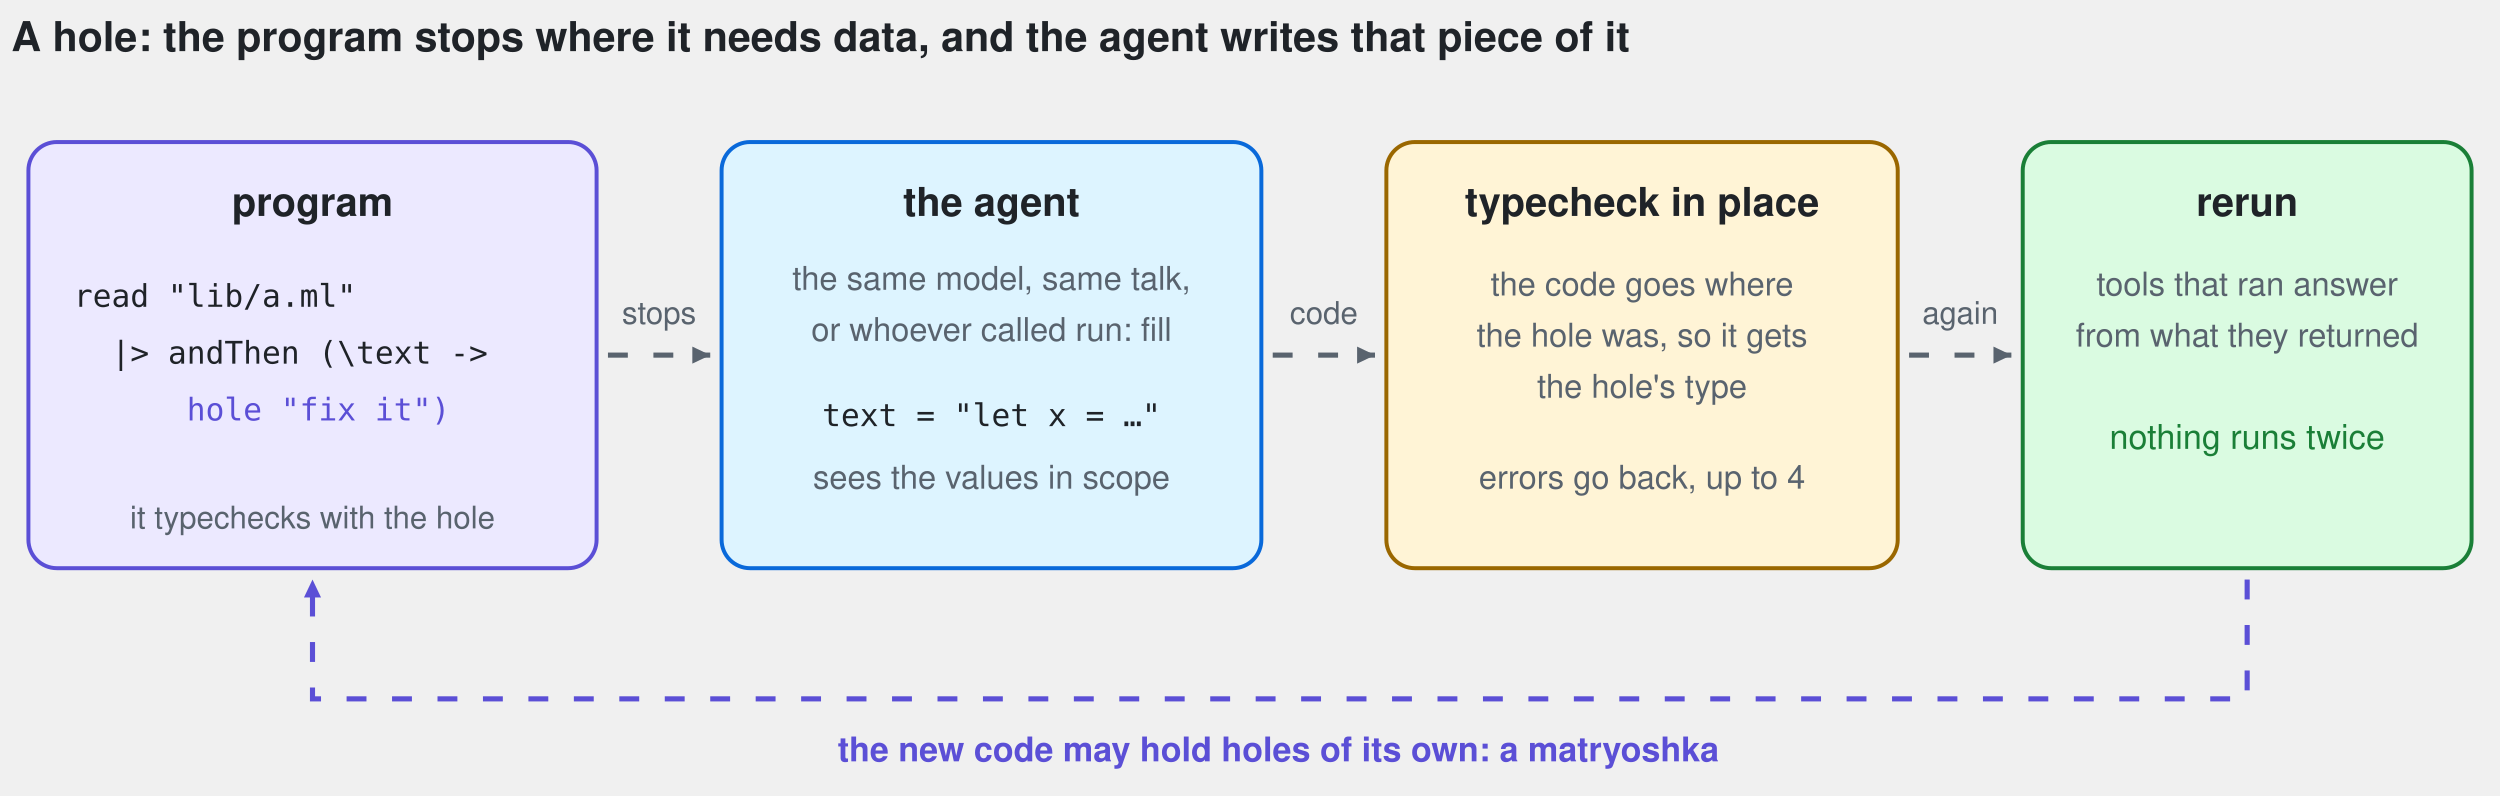
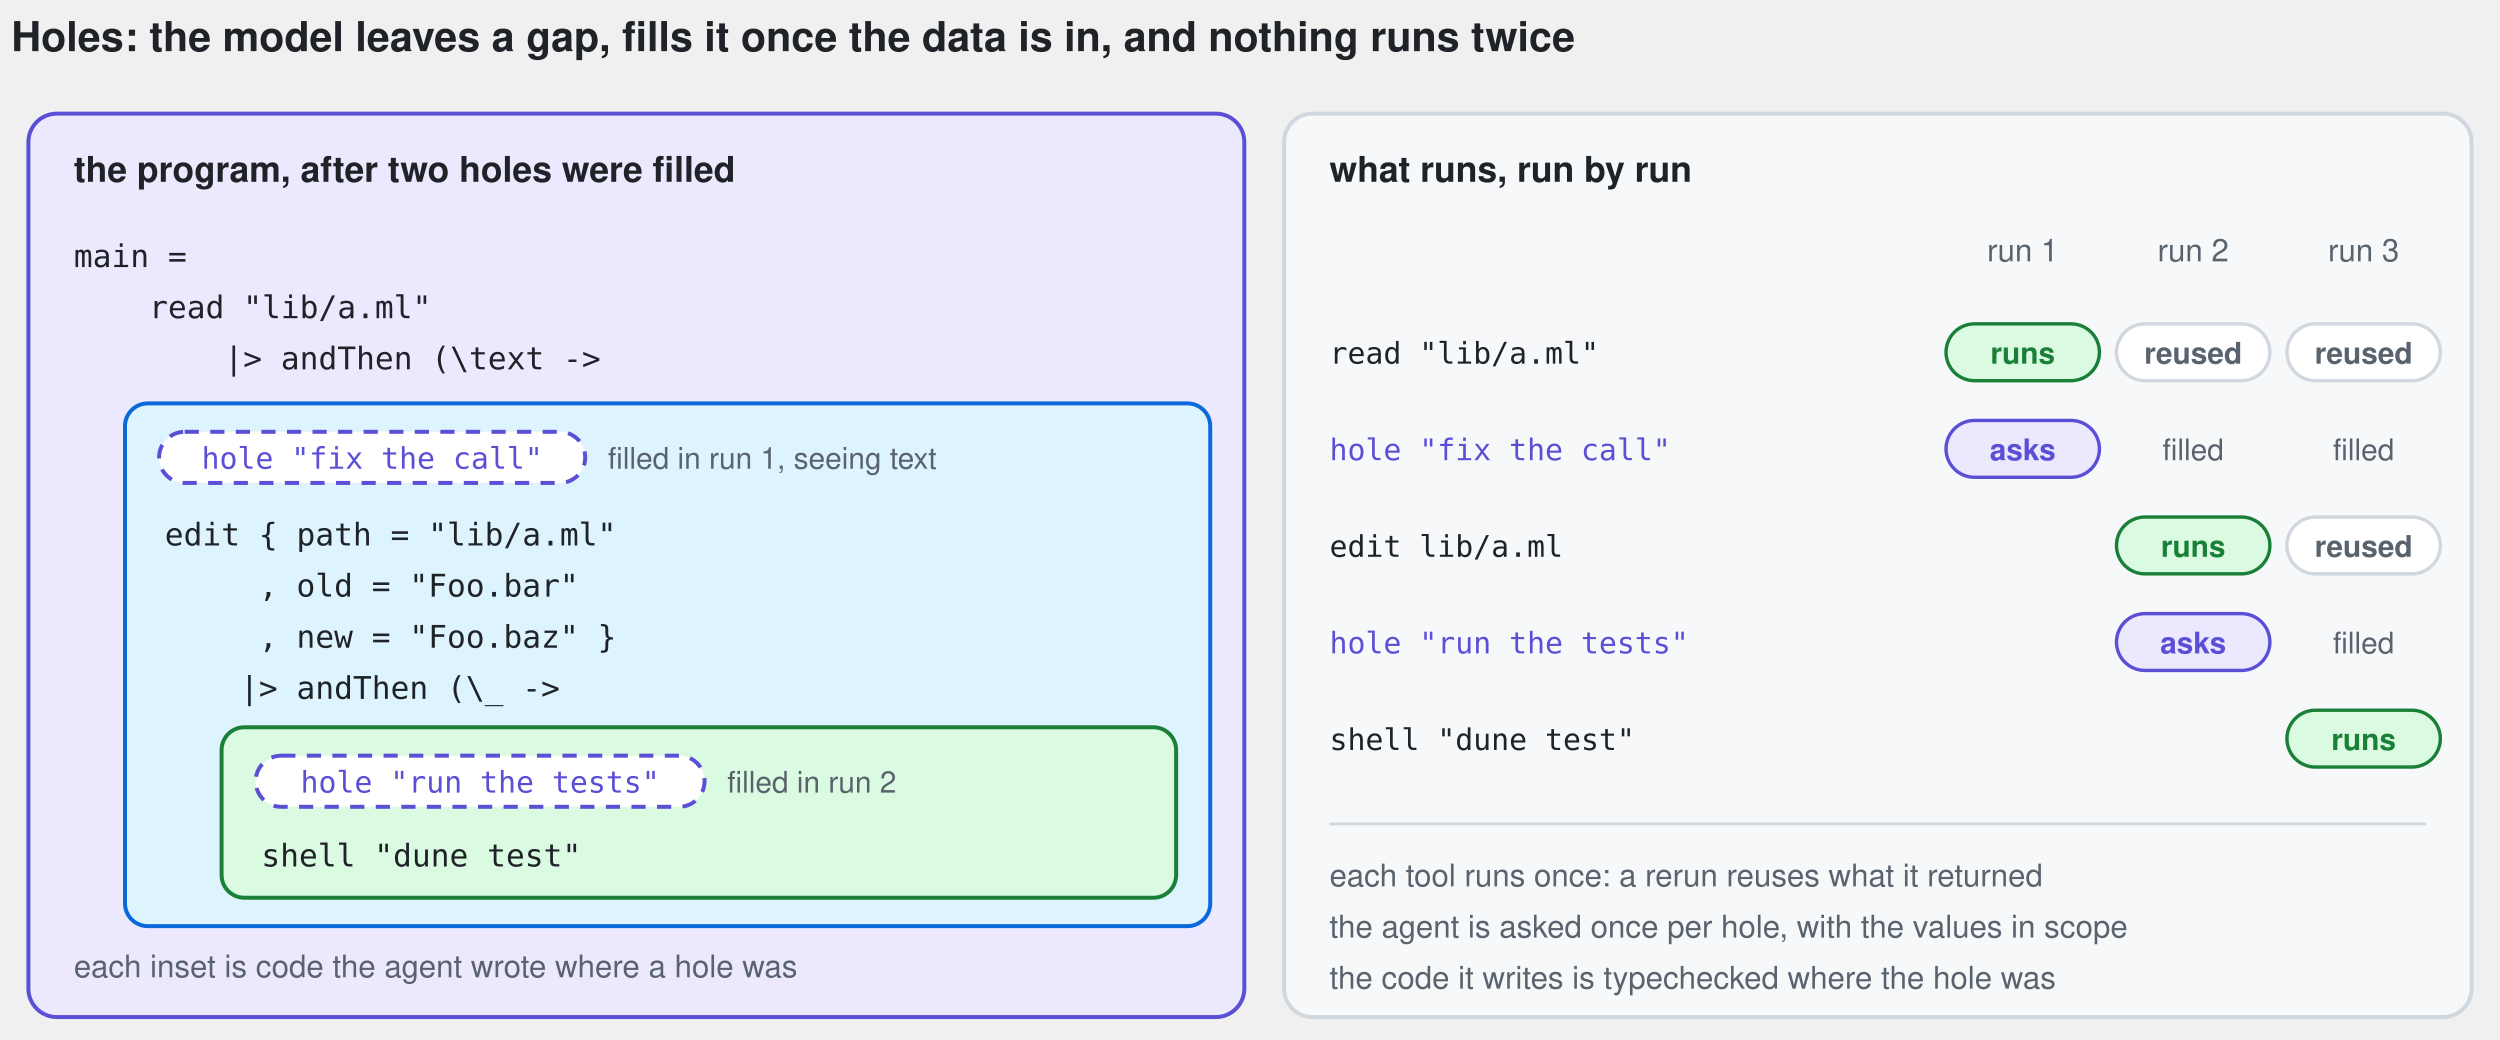
- <svg xmlns="http://www.w3.org/2000/svg" viewBox="0 0 880 280" width="880" height="280" role="img">
+ <svg xmlns="http://www.w3.org/2000/svg" viewBox="0 0 880 366" width="880" height="366" role="img">
  <style>
    text { font-family: -apple-system, BlinkMacSystemFont, 'Segoe UI', Helvetica, Arial, sans-serif; fill: #1f2328; }
    .mono { font-family: ui-monospace, SFMono-Regular, Menlo, Consolas, monospace; }
    .muted { fill: #59636e; }
    .accent { fill: #5b4fd6; }
    .flow { stroke-dasharray: 7 9; animation: flow 1.1s linear infinite; }
    @keyframes flow { to { stroke-dashoffset: -32; } }
-     @media (prefers-reduced-motion: reduce) { .flow { animation: none; } }
+     .pulse { animation: pulse 1.8s ease-in-out infinite; }
+     @keyframes pulse { 50% { opacity: 0.45; } }
+     @media (prefers-reduced-motion: reduce) { .flow, .pulse { animation: none; } }
    </style>
-   <text x="4" y="18" font-size="14.5" font-weight="650" text-anchor="start">A hole: the program stops where it needs data, and the agent writes that piece of it</text>
-   <rect x="10" y="50" width="200" height="150" rx="10" fill="#ece9ff" stroke="#5b4fd6" stroke-width="1.4" />
-   <text x="110" y="76" font-size="14" font-weight="650" text-anchor="middle">program</text>
-   <text x="26" y="108" font-size="11" class="mono" xml:space="preserve" text-anchor="start">read "lib/a.ml"</text>
-   <text x="26" y="128" font-size="11" class="mono" xml:space="preserve" text-anchor="start">  |&gt; andThen (\text -&gt;</text>
-   <text x="26" y="148" font-size="11" class="mono" xml:space="preserve" text-anchor="start" style="fill:#5b4fd6">      hole "fix it")</text>
-   <text x="110" y="186" font-size="11" class="muted" text-anchor="middle">it typechecks with the hole</text>
-   <line x1="214" y1="125" x2="250" y2="125" stroke="#59636e" stroke-width="1.8" class="flow" />
-   <polygon points="250,125 243.7,128 243.7,122" fill="#59636e" />
-   <text x="232.0" y="114" font-size="11" class="muted" text-anchor="middle">stops</text>
-   <rect x="254" y="50" width="190" height="150" rx="10" fill="#ddf4ff" stroke="#0969da" stroke-width="1.4" />
-   <text x="349" y="76" font-size="14" font-weight="650" text-anchor="middle">the agent</text>
-   <text x="349" y="102" font-size="11.5" class="muted" text-anchor="middle">the same model, same talk,</text>
-   <text x="349" y="120" font-size="11.5" class="muted" text-anchor="middle">or whoever called run: fill</text>
-   <text x="349" y="150" font-size="11" class="mono" xml:space="preserve" text-anchor="middle">text = "let x = …"</text>
-   <text x="349" y="172" font-size="11.5" class="muted" text-anchor="middle">sees the values in scope</text>
-   <line x1="448" y1="125" x2="484" y2="125" stroke="#59636e" stroke-width="1.8" class="flow" />
-   <polygon points="484,125 477.7,128 477.7,122" fill="#59636e" />
-   <text x="466.0" y="114" font-size="11" class="muted" text-anchor="middle">code</text>
-   <rect x="488" y="50" width="180" height="150" rx="10" fill="#fff4d6" stroke="#9a6700" stroke-width="1.4" />
-   <text x="578" y="76" font-size="14" font-weight="650" text-anchor="middle">typecheck in place</text>
-   <text x="578" y="104" font-size="11.5" class="muted" text-anchor="middle">the code goes where</text>
-   <text x="578" y="122" font-size="11.5" class="muted" text-anchor="middle">the hole was, so it gets</text>
-   <text x="578" y="140" font-size="11.5" class="muted" text-anchor="middle">the hole's type</text>
-   <text x="578" y="172" font-size="11.5" class="muted" text-anchor="middle">errors go back, up to 4</text>
-   <line x1="672" y1="125" x2="708" y2="125" stroke="#59636e" stroke-width="1.8" class="flow" />
-   <polygon points="708,125 701.7,128 701.7,122" fill="#59636e" />
-   <text x="690.0" y="114" font-size="11" class="muted" text-anchor="middle">again</text>
-   <rect x="712" y="50" width="158" height="150" rx="10" fill="#dafbe1" stroke="#1a7f37" stroke-width="1.4" />
-   <text x="791" y="76" font-size="14" font-weight="650" text-anchor="middle">rerun</text>
-   <text x="791" y="104" font-size="11.5" class="muted" text-anchor="middle">tools that ran answer</text>
-   <text x="791" y="122" font-size="11.5" class="muted" text-anchor="middle">from what they returned</text>
-   <text x="791" y="158" font-size="12" text-anchor="middle" style="fill:#1a7f37">nothing runs twice</text>
-   <path d="M 791 204 L 791 246 L 110 246 L 110 210" fill="none" stroke="#5b4fd6" stroke-width="1.8" class="flow" />
-   <polygon points="110,204 107,210.3 113,210.3" fill="#5b4fd6" />
-   <text x="450" y="268" font-size="12" font-weight="600" class="accent" text-anchor="middle">the new code may hold holes of its own: a matryoshka</text>
+   <text x="4" y="18" font-size="14.5" font-weight="650" text-anchor="start">Holes: the model leaves a gap, fills it once the data is in, and nothing runs twice</text>
+   <rect x="10" y="40" width="428" height="318" rx="10" fill="#ece9ff" stroke="#5b4fd6" stroke-width="1.4" />
+   <text x="26" y="64" font-size="12.5" font-weight="650" text-anchor="start">the program, after two holes were filled</text>
+   <text x="26" y="94" font-size="11" class="mono" xml:space="preserve" text-anchor="start">main =</text>
+   <text x="26" y="112" font-size="11" class="mono" xml:space="preserve" text-anchor="start">    read "lib/a.ml"</text>
+   <text x="26" y="130" font-size="11" class="mono" xml:space="preserve" text-anchor="start">        |&gt; andThen (\text -&gt;</text>
+   <rect x="44" y="142" width="382" height="184" rx="8" fill="#ddf4ff" stroke="#0969da" stroke-width="1.4" />
+   <rect x="56" y="152" width="150" height="18" rx="9" fill="#ffffff" stroke="#5b4fd6" stroke-width="1.4" stroke-dasharray="5 4" class="pulse" />
+   <text x="131" y="165" font-size="10.5" class="mono" xml:space="preserve" text-anchor="middle" style="fill:#5b4fd6;">hole "fix the call"</text>
+   <text x="214" y="165" font-size="10.5" class="muted" text-anchor="start">filled in run 1, seeing text</text>
+   <text x="58" y="192" font-size="11" class="mono" xml:space="preserve" text-anchor="start">edit { path = "lib/a.ml"</text>
+   <text x="58" y="210" font-size="11" class="mono" xml:space="preserve" text-anchor="start">     , old = "Foo.bar"</text>
+   <text x="58" y="228" font-size="11" class="mono" xml:space="preserve" text-anchor="start">     , new = "Foo.baz" }</text>
+   <text x="58" y="246" font-size="11" class="mono" xml:space="preserve" text-anchor="start">    |&gt; andThen (\_ -&gt;</text>
+   <rect x="78" y="256" width="336" height="60" rx="8" fill="#dafbe1" stroke="#1a7f37" stroke-width="1.4" />
+   <rect x="90" y="266" width="158" height="18" rx="9" fill="#ffffff" stroke="#5b4fd6" stroke-width="1.4" stroke-dasharray="5 4" class="pulse" />
+   <text x="169" y="279" font-size="10.5" class="mono" xml:space="preserve" text-anchor="middle" style="fill:#5b4fd6;">hole "run the tests"</text>
+   <text x="256" y="279" font-size="10.5" class="muted" text-anchor="start">filled in run 2</text>
+   <text x="92" y="305" font-size="11" class="mono" xml:space="preserve" text-anchor="start">shell "dune test"</text>
+   <text x="26" y="344" font-size="11" class="muted" text-anchor="start">each inset is code the agent wrote where a hole was</text>
+   <rect x="452" y="40" width="418" height="318" rx="10" fill="#f6f8fa" stroke="#d0d7de" stroke-width="1.4" />
+   <text x="468" y="64" font-size="12.5" font-weight="650" text-anchor="start">what runs, run by run</text>
+   <text x="712" y="92" font-size="11" class="muted" text-anchor="middle">run 1</text>
+   <text x="772" y="92" font-size="11" class="muted" text-anchor="middle">run 2</text>
+   <text x="832" y="92" font-size="11" class="muted" text-anchor="middle">run 3</text>
+   <text x="468" y="128" font-size="10.5" class="mono" xml:space="preserve" text-anchor="start">read "lib/a.ml"</text>
+   <rect x="685" y="114" width="54" height="20" rx="10" fill="#dafbe1" stroke="#1a7f37" stroke-width="1.2" />
+   <text x="712" y="128" font-size="10.5" font-weight="600" text-anchor="middle" style="fill:#1a7f37;">runs</text>
+   <rect x="745" y="114" width="54" height="20" rx="10" fill="#ffffff" stroke="#d0d7de" stroke-width="1.2" />
+   <text x="772" y="128" font-size="10.5" font-weight="600" text-anchor="middle" style="fill:#59636e;">reused</text>
+   <rect x="805" y="114" width="54" height="20" rx="10" fill="#ffffff" stroke="#d0d7de" stroke-width="1.2" />
+   <text x="832" y="128" font-size="10.5" font-weight="600" text-anchor="middle" style="fill:#59636e;">reused</text>
+   <text x="468" y="162" font-size="10.5" class="mono" xml:space="preserve" text-anchor="start" style="fill:#5b4fd6;">hole "fix the call"</text>
+   <rect x="685" y="148" width="54" height="20" rx="10" fill="#ece9ff" stroke="#5b4fd6" stroke-width="1.2" class="pulse" />
+   <text x="712" y="162" font-size="10.5" font-weight="600" text-anchor="middle" style="fill:#5b4fd6;">asks</text>
+   <text x="772" y="162" font-size="10.5" class="muted" text-anchor="middle">filled</text>
+   <text x="832" y="162" font-size="10.5" class="muted" text-anchor="middle">filled</text>
+   <text x="468" y="196" font-size="10.5" class="mono" xml:space="preserve" text-anchor="start">edit lib/a.ml</text>
+   <rect x="745" y="182" width="54" height="20" rx="10" fill="#dafbe1" stroke="#1a7f37" stroke-width="1.2" />
+   <text x="772" y="196" font-size="10.5" font-weight="600" text-anchor="middle" style="fill:#1a7f37;">runs</text>
+   <rect x="805" y="182" width="54" height="20" rx="10" fill="#ffffff" stroke="#d0d7de" stroke-width="1.2" />
+   <text x="832" y="196" font-size="10.5" font-weight="600" text-anchor="middle" style="fill:#59636e;">reused</text>
+   <text x="468" y="230" font-size="10.5" class="mono" xml:space="preserve" text-anchor="start" style="fill:#5b4fd6;">hole "run the tests"</text>
+   <rect x="745" y="216" width="54" height="20" rx="10" fill="#ece9ff" stroke="#5b4fd6" stroke-width="1.2" class="pulse" />
+   <text x="772" y="230" font-size="10.5" font-weight="600" text-anchor="middle" style="fill:#5b4fd6;">asks</text>
+   <text x="832" y="230" font-size="10.5" class="muted" text-anchor="middle">filled</text>
+   <text x="468" y="264" font-size="10.5" class="mono" xml:space="preserve" text-anchor="start">shell "dune test"</text>
+   <rect x="805" y="250" width="54" height="20" rx="10" fill="#dafbe1" stroke="#1a7f37" stroke-width="1.2" />
+   <text x="832" y="264" font-size="10.5" font-weight="600" text-anchor="middle" style="fill:#1a7f37;">runs</text>
+   <line x1="468" y1="290" x2="854" y2="290" stroke="#d0d7de" stroke-width="1" />
+   <text x="468" y="312" font-size="11" class="muted" text-anchor="start">each tool runs once: a rerun reuses what it returned</text>
+   <text x="468" y="330" font-size="11" class="muted" text-anchor="start">the agent is asked once per hole, with the values in scope</text>
+   <text x="468" y="348" font-size="11" class="muted" text-anchor="start">the code it writes is typechecked where the hole was</text>
</svg>
